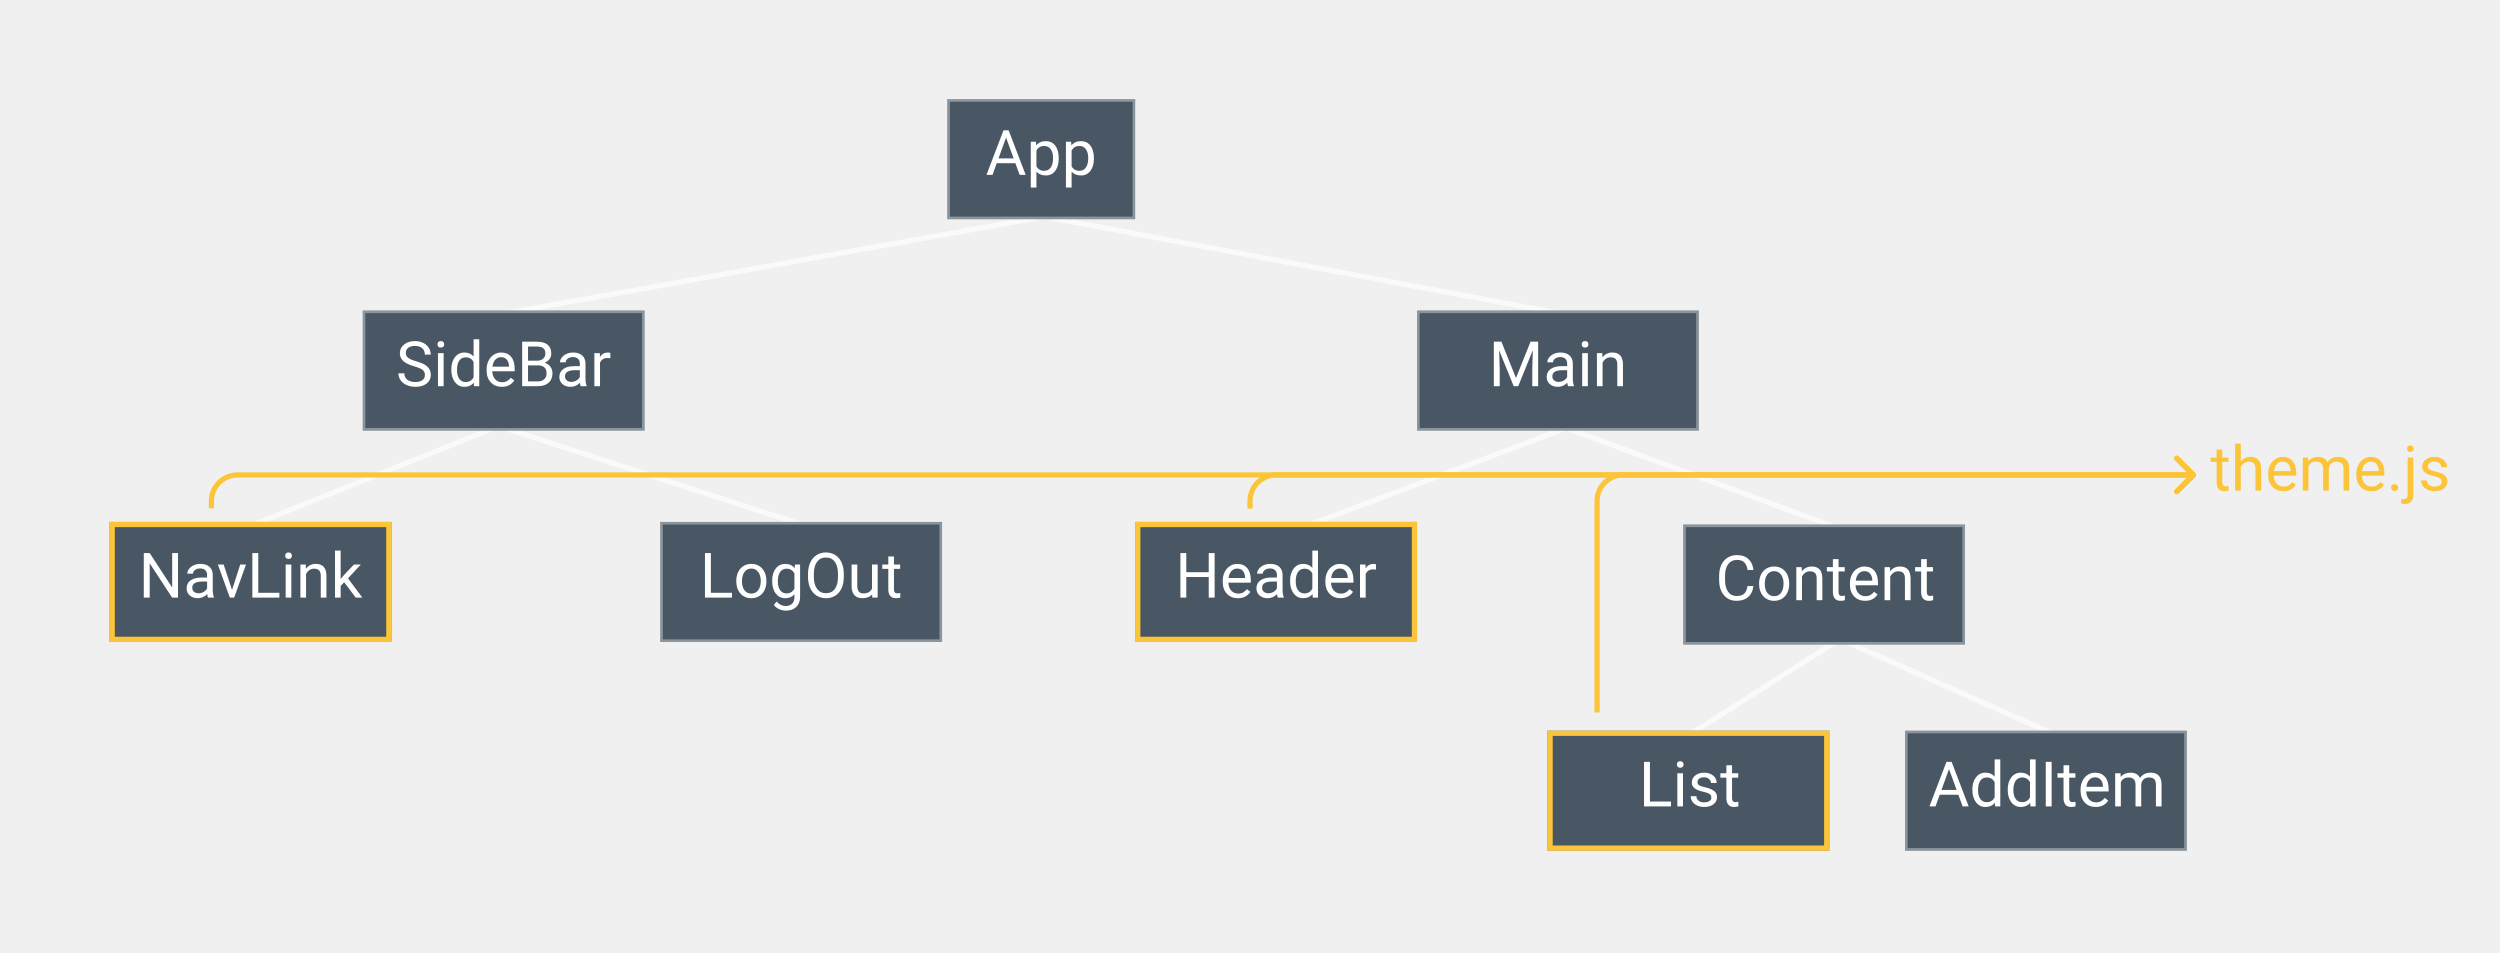
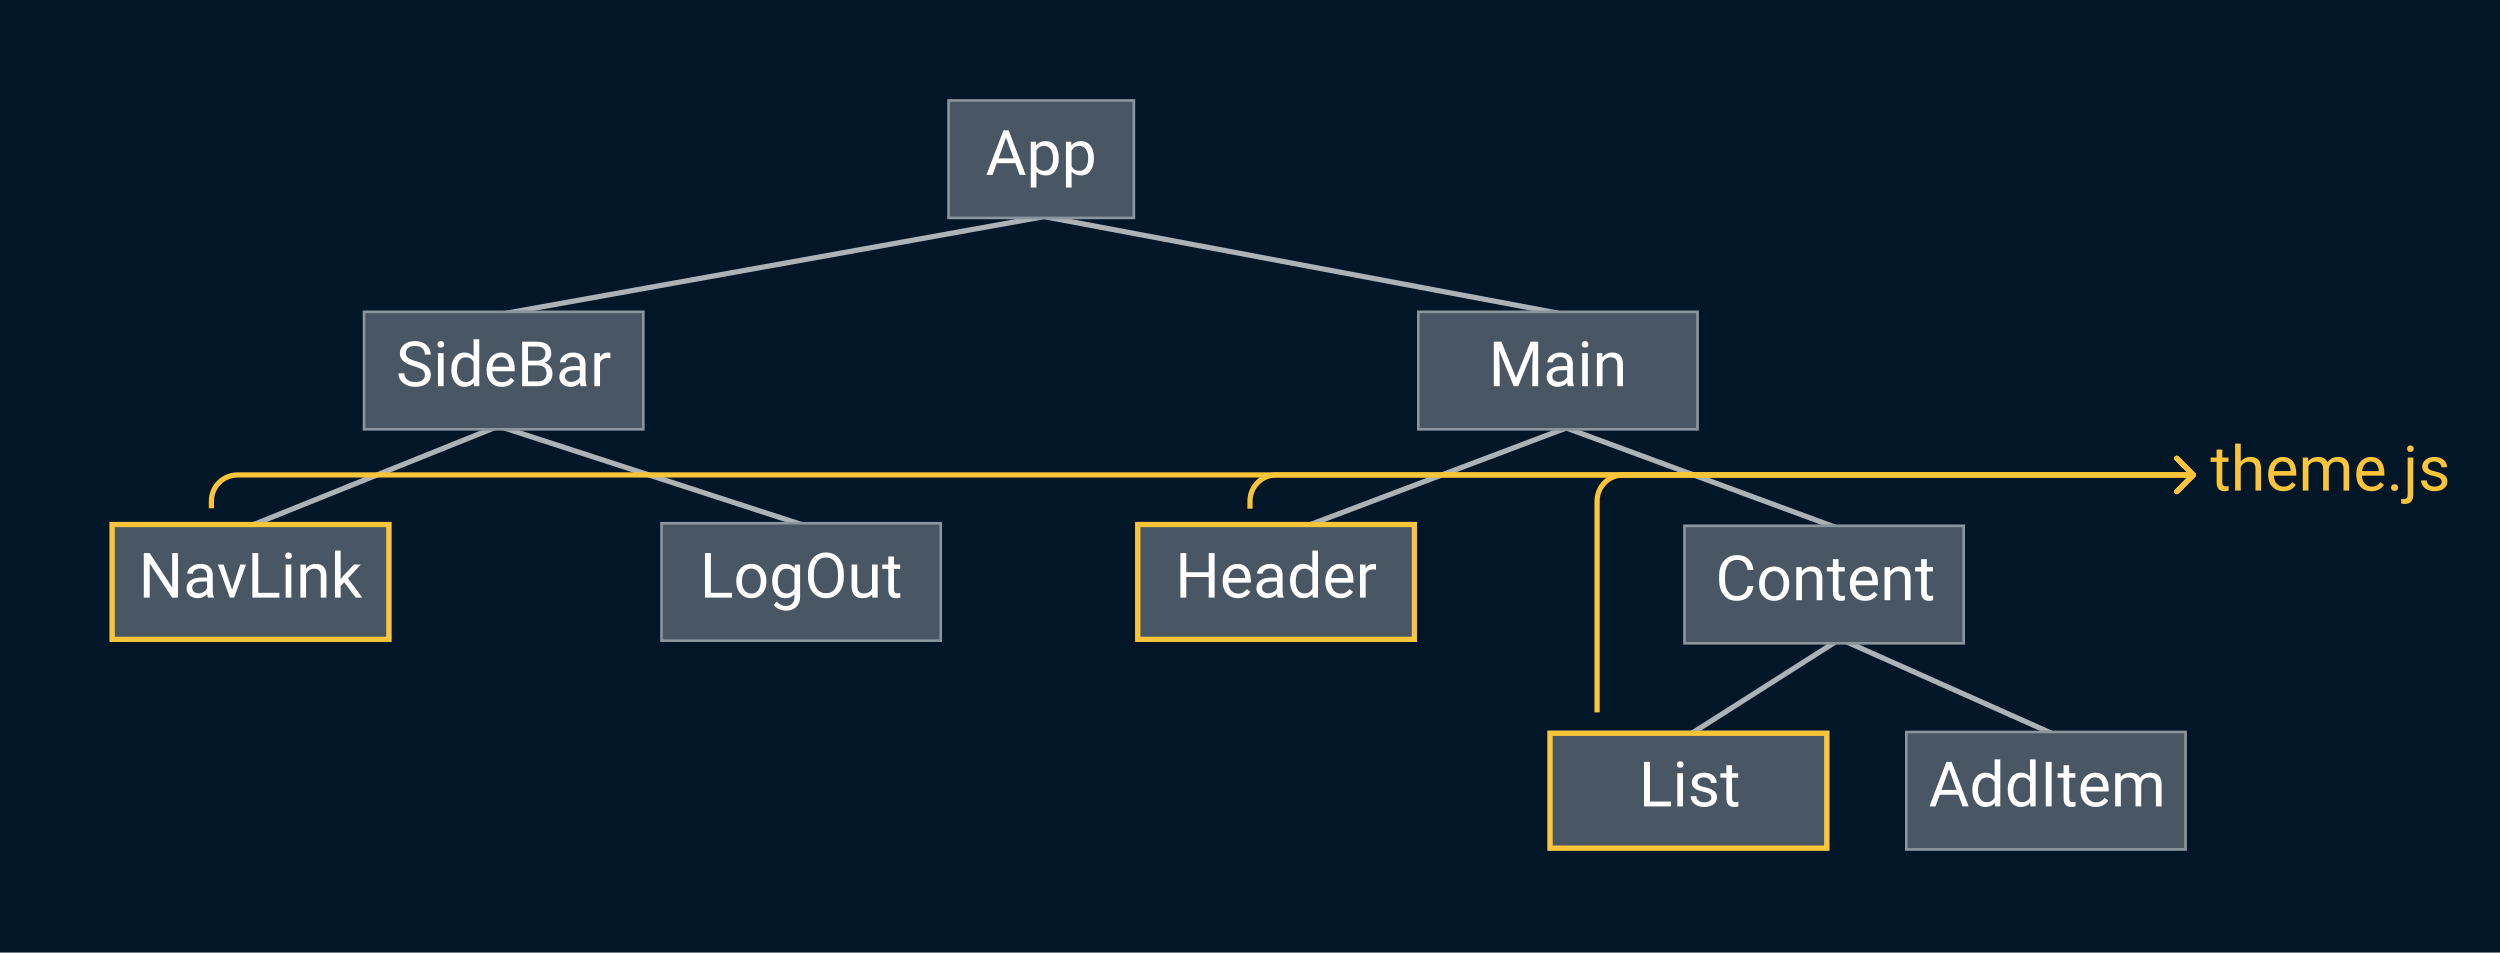
<svg xmlns="http://www.w3.org/2000/svg" width="958" height="365" viewBox="0 0 958 365" fill="none">
  <g clip-path="url(#clip0)">
-     <line x1="400.185" y1="83.017" x2="597.185" y2="120.017" stroke="white" stroke-opacity="0.67" stroke-width="2" />
-     <line x1="400.177" y1="82.984" x2="194.177" y2="119.984" stroke="white" stroke-opacity="0.67" stroke-width="2" />
-     <path d="M190.5 163.5L97.361 200.933" stroke="white" stroke-opacity="0.67" stroke-width="2" />
-     <line x1="190.309" y1="163.049" x2="307.309" y2="201.049" stroke="white" stroke-opacity="0.67" stroke-width="2" />
-     <line x1="600.353" y1="163.936" x2="441.353" y2="223.936" stroke="white" stroke-opacity="0.67" stroke-width="2" />
-     <line x1="600.346" y1="164.062" x2="703.346" y2="202.062" stroke="white" stroke-opacity="0.67" stroke-width="2" />
-     <line x1="703.537" y1="245.844" x2="648.537" y2="280.844" stroke="white" stroke-opacity="0.67" stroke-width="2" />
-     <line x1="703.407" y1="244.087" x2="786.407" y2="281.087" stroke="white" stroke-opacity="0.67" stroke-width="2" />
+     <rect width="958" height="365" fill="#011627" />
+     <line x1="400.185" y1="83.017" x2="597.185" y2="120.017" stroke="#ABB2B8" stroke-width="2" />
+     <line x1="400.177" y1="82.984" x2="194.177" y2="119.984" stroke="#ABB2B8" stroke-width="2" />
+     <path d="M190.5 163.5L97.361 200.933" stroke="#ABB2B8" stroke-width="2" />
+     <line x1="190.309" y1="163.049" x2="307.309" y2="201.049" stroke="#ABB2B8" stroke-width="2" />
+     <line x1="600.353" y1="163.936" x2="441.353" y2="223.936" stroke="#ABB2B8" stroke-width="2" />
+     <line x1="600.346" y1="164.062" x2="703.346" y2="202.062" stroke="#ABB2B8" stroke-width="2" />
+     <line x1="703.537" y1="245.844" x2="648.537" y2="280.844" stroke="#ABB2B8" stroke-width="2" />
+     <line x1="703.407" y1="244.087" x2="786.407" y2="281.087" stroke="#ABB2B8" stroke-width="2" />
    <path d="M363 38H435V84H363V38Z" fill="#485763" />
    <path d="M363.5 38.5H434.5V83.5H363.5V38.5Z" stroke="white" stroke-opacity="0.37" />
    <path d="M389.098 62.547H381.949L380.344 67H378.023L384.539 49.938H386.508L393.035 67H390.727L389.098 62.547ZM382.629 60.695H388.43L385.523 52.715L382.629 60.695ZM405.703 60.801C405.703 62.73 405.262 64.285 404.379 65.465C403.496 66.644 402.301 67.234 400.793 67.234C399.254 67.234 398.043 66.746 397.16 65.769V71.875H394.992V54.32H396.973L397.078 55.727C397.961 54.633 399.188 54.086 400.758 54.086C402.281 54.086 403.484 54.66 404.367 55.809C405.258 56.957 405.703 58.555 405.703 60.602V60.801ZM403.535 60.555C403.535 59.125 403.23 57.996 402.621 57.168C402.012 56.34 401.176 55.926 400.113 55.926C398.801 55.926 397.816 56.508 397.16 57.672V63.73C397.809 64.887 398.801 65.465 400.137 65.465C401.176 65.465 402 65.055 402.609 64.234C403.227 63.406 403.535 62.18 403.535 60.555ZM419.18 60.801C419.18 62.73 418.738 64.285 417.855 65.465C416.973 66.644 415.777 67.234 414.27 67.234C412.73 67.234 411.52 66.746 410.637 65.769V71.875H408.469V54.32H410.449L410.555 55.727C411.438 54.633 412.664 54.086 414.234 54.086C415.758 54.086 416.961 54.66 417.844 55.809C418.734 56.957 419.18 58.555 419.18 60.602V60.801ZM417.012 60.555C417.012 59.125 416.707 57.996 416.098 57.168C415.488 56.34 414.652 55.926 413.59 55.926C412.277 55.926 411.293 56.508 410.637 57.672V63.73C411.285 64.887 412.277 65.465 413.613 65.465C414.652 65.465 415.477 65.055 416.086 64.234C416.703 63.406 417.012 62.18 417.012 60.555Z" fill="white" />
    <path d="M139 119H247V165H139V119Z" fill="#485763" />
    <path d="M139.5 119.5H246.5V164.5H139.5V119.5Z" stroke="white" stroke-opacity="0.37" />
    <path d="M158.758 140.395C156.828 139.84 155.422 139.16 154.539 138.355C153.664 137.543 153.227 136.543 153.227 135.355C153.227 134.012 153.762 132.902 154.832 132.027C155.91 131.145 157.309 130.703 159.027 130.703C160.199 130.703 161.242 130.93 162.156 131.383C163.078 131.836 163.789 132.461 164.289 133.258C164.797 134.055 165.051 134.926 165.051 135.871H162.789C162.789 134.84 162.461 134.031 161.805 133.445C161.148 132.852 160.223 132.555 159.027 132.555C157.918 132.555 157.051 132.801 156.426 133.293C155.809 133.777 155.5 134.453 155.5 135.32C155.5 136.016 155.793 136.605 156.379 137.09C156.973 137.566 157.977 138.004 159.391 138.402C160.812 138.801 161.922 139.242 162.719 139.727C163.523 140.203 164.117 140.762 164.5 141.402C164.891 142.043 165.086 142.797 165.086 143.664C165.086 145.047 164.547 146.156 163.469 146.992C162.391 147.82 160.949 148.234 159.145 148.234C157.973 148.234 156.879 148.012 155.863 147.566C154.848 147.113 154.062 146.496 153.508 145.715C152.961 144.934 152.688 144.047 152.688 143.055H154.949C154.949 144.086 155.328 144.902 156.086 145.504C156.852 146.098 157.871 146.395 159.145 146.395C160.332 146.395 161.242 146.152 161.875 145.668C162.508 145.184 162.824 144.523 162.824 143.688C162.824 142.852 162.531 142.207 161.945 141.754C161.359 141.293 160.297 140.84 158.758 140.395ZM169.996 148H167.828V135.32H169.996V148ZM167.652 131.957C167.652 131.605 167.758 131.309 167.969 131.066C168.188 130.824 168.508 130.703 168.93 130.703C169.352 130.703 169.672 130.824 169.891 131.066C170.109 131.309 170.219 131.605 170.219 131.957C170.219 132.309 170.109 132.602 169.891 132.836C169.672 133.07 169.352 133.188 168.93 133.188C168.508 133.188 168.188 133.07 167.969 132.836C167.758 132.602 167.652 132.309 167.652 131.957ZM172.949 141.555C172.949 139.609 173.41 138.047 174.332 136.867C175.254 135.68 176.461 135.086 177.953 135.086C179.438 135.086 180.613 135.594 181.48 136.609V130H183.648V148H181.656L181.551 146.641C180.684 147.703 179.477 148.234 177.93 148.234C176.461 148.234 175.262 147.633 174.332 146.43C173.41 145.227 172.949 143.656 172.949 141.719V141.555ZM175.117 141.801C175.117 143.238 175.414 144.363 176.008 145.176C176.602 145.988 177.422 146.395 178.469 146.395C179.844 146.395 180.848 145.777 181.48 144.543V138.719C180.832 137.523 179.836 136.926 178.492 136.926C177.43 136.926 176.602 137.336 176.008 138.156C175.414 138.977 175.117 140.191 175.117 141.801ZM192.285 148.234C190.566 148.234 189.168 147.672 188.09 146.547C187.012 145.414 186.473 143.902 186.473 142.012V141.613C186.473 140.355 186.711 139.234 187.188 138.25C187.672 137.258 188.344 136.484 189.203 135.93C190.07 135.367 191.008 135.086 192.016 135.086C193.664 135.086 194.945 135.629 195.859 136.715C196.773 137.801 197.23 139.355 197.23 141.379V142.281H188.641C188.672 143.531 189.035 144.543 189.73 145.316C190.434 146.082 191.324 146.465 192.402 146.465C193.168 146.465 193.816 146.309 194.348 145.996C194.879 145.684 195.344 145.27 195.742 144.754L197.066 145.785C196.004 147.418 194.41 148.234 192.285 148.234ZM192.016 136.867C191.141 136.867 190.406 137.188 189.812 137.828C189.219 138.461 188.852 139.352 188.711 140.5H195.062V140.336C195 139.234 194.703 138.383 194.172 137.781C193.641 137.172 192.922 136.867 192.016 136.867ZM200.09 148V130.938H205.668C207.52 130.938 208.91 131.32 209.84 132.086C210.777 132.852 211.246 133.984 211.246 135.484C211.246 136.281 211.02 136.988 210.566 137.605C210.113 138.215 209.496 138.688 208.715 139.023C209.637 139.281 210.363 139.773 210.895 140.5C211.434 141.219 211.703 142.078 211.703 143.078C211.703 144.609 211.207 145.812 210.215 146.688C209.223 147.562 207.82 148 206.008 148H200.09ZM202.34 140.02V146.16H206.055C207.102 146.16 207.926 145.891 208.527 145.352C209.137 144.805 209.441 144.055 209.441 143.102C209.441 141.047 208.324 140.02 206.09 140.02H202.34ZM202.34 138.215H205.738C206.723 138.215 207.508 137.969 208.094 137.477C208.688 136.984 208.984 136.316 208.984 135.473C208.984 134.535 208.711 133.855 208.164 133.434C207.617 133.004 206.785 132.789 205.668 132.789H202.34V138.215ZM222.531 148C222.406 147.75 222.305 147.305 222.227 146.664C221.219 147.711 220.016 148.234 218.617 148.234C217.367 148.234 216.34 147.883 215.535 147.18C214.738 146.469 214.34 145.57 214.34 144.484C214.34 143.164 214.84 142.141 215.84 141.414C216.848 140.68 218.262 140.312 220.082 140.312H222.191V139.316C222.191 138.559 221.965 137.957 221.512 137.512C221.059 137.059 220.391 136.832 219.508 136.832C218.734 136.832 218.086 137.027 217.562 137.418C217.039 137.809 216.777 138.281 216.777 138.836H214.598C214.598 138.203 214.82 137.594 215.266 137.008C215.719 136.414 216.328 135.945 217.094 135.602C217.867 135.258 218.715 135.086 219.637 135.086C221.098 135.086 222.242 135.453 223.07 136.188C223.898 136.914 224.328 137.918 224.359 139.199V145.035C224.359 146.199 224.508 147.125 224.805 147.812V148H222.531ZM218.934 146.348C219.613 146.348 220.258 146.172 220.867 145.82C221.477 145.469 221.918 145.012 222.191 144.449V141.848H220.492C217.836 141.848 216.508 142.625 216.508 144.18C216.508 144.859 216.734 145.391 217.188 145.773C217.641 146.156 218.223 146.348 218.934 146.348ZM233.887 137.266C233.559 137.211 233.203 137.184 232.82 137.184C231.398 137.184 230.434 137.789 229.926 139V148H227.758V135.32H229.867L229.902 136.785C230.613 135.652 231.621 135.086 232.926 135.086C233.348 135.086 233.668 135.141 233.887 135.25V137.266Z" fill="white" />
    <path d="M543 119H651V165H543V119Z" fill="#485763" />
    <path d="M543.5 119.5H650.5V164.5H543.5V119.5Z" stroke="white" stroke-opacity="0.37" />
    <path d="M575.344 130.938L580.922 144.859L586.5 130.938H589.418V148H587.168V141.355L587.379 134.184L581.777 148H580.055L574.465 134.219L574.688 141.355V148H572.438V130.938H575.344ZM600.879 148C600.754 147.75 600.652 147.305 600.574 146.664C599.566 147.711 598.363 148.234 596.965 148.234C595.715 148.234 594.688 147.883 593.883 147.18C593.086 146.469 592.688 145.57 592.688 144.484C592.688 143.164 593.188 142.141 594.188 141.414C595.195 140.68 596.609 140.312 598.43 140.312H600.539V139.316C600.539 138.559 600.312 137.957 599.859 137.512C599.406 137.059 598.738 136.832 597.855 136.832C597.082 136.832 596.434 137.027 595.91 137.418C595.387 137.809 595.125 138.281 595.125 138.836H592.945C592.945 138.203 593.168 137.594 593.613 137.008C594.066 136.414 594.676 135.945 595.441 135.602C596.215 135.258 597.062 135.086 597.984 135.086C599.445 135.086 600.59 135.453 601.418 136.188C602.246 136.914 602.676 137.918 602.707 139.199V145.035C602.707 146.199 602.855 147.125 603.152 147.812V148H600.879ZM597.281 146.348C597.961 146.348 598.605 146.172 599.215 145.82C599.824 145.469 600.266 145.012 600.539 144.449V141.848H598.84C596.184 141.848 594.855 142.625 594.855 144.18C594.855 144.859 595.082 145.391 595.535 145.773C595.988 146.156 596.57 146.348 597.281 146.348ZM608.461 148H606.293V135.32H608.461V148ZM606.117 131.957C606.117 131.605 606.223 131.309 606.434 131.066C606.652 130.824 606.973 130.703 607.395 130.703C607.816 130.703 608.137 130.824 608.355 131.066C608.574 131.309 608.684 131.605 608.684 131.957C608.684 132.309 608.574 132.602 608.355 132.836C608.137 133.07 607.816 133.188 607.395 133.188C606.973 133.188 606.652 133.07 606.434 132.836C606.223 132.602 606.117 132.309 606.117 131.957ZM613.992 135.32L614.062 136.914C615.031 135.695 616.297 135.086 617.859 135.086C620.539 135.086 621.891 136.598 621.914 139.621V148H619.746V139.609C619.738 138.695 619.527 138.02 619.113 137.582C618.707 137.145 618.07 136.926 617.203 136.926C616.5 136.926 615.883 137.113 615.352 137.488C614.82 137.863 614.406 138.355 614.109 138.965V148H611.941V135.32H613.992Z" fill="white" />
    <path d="M42 200H150V246H42V200Z" fill="#485763" />
    <path d="M42.5 200.5H149.5V245.5H42.5V200.5Z" stroke="white" stroke-opacity="0.37" />
    <path d="M68.215 229H65.953L57.363 215.852V229H55.102V211.938H57.363L65.977 225.145V211.938H68.215V229ZM79.699 229C79.574 228.75 79.473 228.305 79.394 227.664C78.387 228.711 77.184 229.234 75.785 229.234C74.535 229.234 73.508 228.883 72.703 228.18C71.906 227.469 71.508 226.57 71.508 225.484C71.508 224.164 72.008 223.141 73.008 222.414C74.016 221.68 75.43 221.312 77.25 221.312H79.359V220.316C79.359 219.559 79.133 218.957 78.68 218.512C78.227 218.059 77.559 217.832 76.676 217.832C75.902 217.832 75.254 218.027 74.731 218.418C74.207 218.809 73.945 219.281 73.945 219.836H71.766C71.766 219.203 71.988 218.594 72.434 218.008C72.887 217.414 73.496 216.945 74.262 216.602C75.035 216.258 75.883 216.086 76.805 216.086C78.266 216.086 79.41 216.453 80.238 217.188C81.066 217.914 81.496 218.918 81.527 220.199V226.035C81.527 227.199 81.676 228.125 81.973 228.812V229H79.699ZM76.102 227.348C76.781 227.348 77.426 227.172 78.035 226.82C78.644 226.469 79.086 226.012 79.359 225.449V222.848H77.66C75.004 222.848 73.676 223.625 73.676 225.18C73.676 225.859 73.902 226.391 74.356 226.773C74.809 227.156 75.391 227.348 76.102 227.348ZM88.922 226.059L92.062 216.32H94.277L89.731 229H88.078L83.484 216.32H85.699L88.922 226.059ZM98.965 227.16H107.051V229H96.703V211.938H98.965V227.16ZM111.633 229H109.465V216.32H111.633V229ZM109.289 212.957C109.289 212.605 109.395 212.309 109.605 212.066C109.824 211.824 110.145 211.703 110.566 211.703C110.988 211.703 111.309 211.824 111.527 212.066C111.746 212.309 111.855 212.605 111.855 212.957C111.855 213.309 111.746 213.602 111.527 213.836C111.309 214.07 110.988 214.188 110.566 214.188C110.145 214.188 109.824 214.07 109.605 213.836C109.395 213.602 109.289 213.309 109.289 212.957ZM117.164 216.32L117.234 217.914C118.203 216.695 119.469 216.086 121.031 216.086C123.711 216.086 125.062 217.598 125.086 220.621V229H122.918V220.609C122.91 219.695 122.699 219.02 122.285 218.582C121.879 218.145 121.242 217.926 120.375 217.926C119.672 217.926 119.055 218.113 118.523 218.488C117.992 218.863 117.578 219.355 117.281 219.965V229H115.113V216.32H117.164ZM131.895 223.129L130.535 224.547V229H128.367V211H130.535V221.887L131.695 220.492L135.645 216.32H138.281L133.348 221.617L138.855 229H136.312L131.895 223.129Z" fill="white" />
    <path d="M253 200H361V246H253V200Z" fill="#485763" />
    <path d="M253.5 200.5H360.5V245.5H253.5V200.5Z" stroke="white" stroke-opacity="0.37" />
    <path d="M272.406 227.16H280.492V229H270.145V211.938H272.406V227.16ZM282.145 222.543C282.145 221.301 282.387 220.184 282.871 219.191C283.363 218.199 284.043 217.434 284.91 216.895C285.785 216.355 286.781 216.086 287.898 216.086C289.625 216.086 291.02 216.684 292.082 217.879C293.152 219.074 293.688 220.664 293.688 222.648V222.801C293.688 224.035 293.449 225.145 292.973 226.129C292.504 227.105 291.828 227.867 290.945 228.414C290.07 228.961 289.062 229.234 287.922 229.234C286.203 229.234 284.809 228.637 283.738 227.441C282.676 226.246 282.145 224.664 282.145 222.695V222.543ZM284.324 222.801C284.324 224.207 284.648 225.336 285.297 226.188C285.953 227.039 286.828 227.465 287.922 227.465C289.023 227.465 289.898 227.035 290.547 226.176C291.195 225.309 291.52 224.098 291.52 222.543C291.52 221.152 291.188 220.027 290.523 219.168C289.867 218.301 288.992 217.867 287.898 217.867C286.828 217.867 285.965 218.293 285.309 219.145C284.652 219.996 284.324 221.215 284.324 222.801ZM295.891 222.555C295.891 220.578 296.348 219.008 297.262 217.844C298.176 216.672 299.387 216.086 300.895 216.086C302.441 216.086 303.648 216.633 304.516 217.727L304.621 216.32H306.602V228.695C306.602 230.336 306.113 231.629 305.137 232.574C304.168 233.52 302.863 233.992 301.223 233.992C300.309 233.992 299.414 233.797 298.539 233.406C297.664 233.016 296.996 232.48 296.535 231.801L297.66 230.5C298.59 231.648 299.727 232.223 301.07 232.223C302.125 232.223 302.945 231.926 303.531 231.332C304.125 230.738 304.422 229.902 304.422 228.824V227.734C303.555 228.734 302.371 229.234 300.871 229.234C299.387 229.234 298.184 228.637 297.262 227.441C296.348 226.246 295.891 224.617 295.891 222.555ZM298.07 222.801C298.07 224.23 298.363 225.355 298.949 226.176C299.535 226.988 300.355 227.395 301.41 227.395C302.777 227.395 303.781 226.773 304.422 225.531V219.742C303.758 218.531 302.762 217.926 301.434 217.926C300.379 217.926 299.555 218.336 298.961 219.156C298.367 219.977 298.07 221.191 298.07 222.801ZM323.348 221.02C323.348 222.691 323.066 224.152 322.504 225.402C321.941 226.645 321.145 227.594 320.113 228.25C319.082 228.906 317.879 229.234 316.504 229.234C315.16 229.234 313.969 228.906 312.93 228.25C311.891 227.586 311.082 226.645 310.504 225.426C309.934 224.199 309.641 222.781 309.625 221.172V219.941C309.625 218.301 309.91 216.852 310.48 215.594C311.051 214.336 311.855 213.375 312.895 212.711C313.941 212.039 315.137 211.703 316.48 211.703C317.848 211.703 319.051 212.035 320.09 212.699C321.137 213.355 321.941 214.312 322.504 215.57C323.066 216.82 323.348 218.277 323.348 219.941V221.02ZM321.109 219.918C321.109 217.895 320.703 216.344 319.891 215.266C319.078 214.18 317.941 213.637 316.48 213.637C315.059 213.637 313.938 214.18 313.117 215.266C312.305 216.344 311.887 217.844 311.863 219.766V221.02C311.863 222.98 312.273 224.523 313.094 225.648C313.922 226.766 315.059 227.324 316.504 227.324C317.957 227.324 319.082 226.797 319.879 225.742C320.676 224.68 321.086 223.16 321.109 221.184V219.918ZM334.211 227.746C333.367 228.738 332.129 229.234 330.496 229.234C329.145 229.234 328.113 228.844 327.402 228.062C326.699 227.273 326.344 226.109 326.336 224.57V216.32H328.504V224.512C328.504 226.434 329.285 227.395 330.848 227.395C332.504 227.395 333.605 226.777 334.152 225.543V216.32H336.32V229H334.258L334.211 227.746ZM342.566 213.25V216.32H344.934V217.996H342.566V225.859C342.566 226.367 342.672 226.75 342.883 227.008C343.094 227.258 343.453 227.383 343.961 227.383C344.211 227.383 344.555 227.336 344.992 227.242V229C344.422 229.156 343.867 229.234 343.328 229.234C342.359 229.234 341.629 228.941 341.137 228.355C340.645 227.77 340.398 226.938 340.398 225.859V217.996H338.09V216.32H340.398V213.25H342.566Z" fill="white" />
    <path d="M435 200H543V246H435V200Z" fill="#485763" />
    <path d="M435.5 200.5H542.5V245.5H435.5V200.5Z" stroke="white" stroke-opacity="0.37" />
    <path d="M465.445 229H463.184V221.113H454.582V229H452.332V211.938H454.582V219.273H463.184V211.938H465.445V229ZM474.363 229.234C472.645 229.234 471.246 228.672 470.168 227.547C469.09 226.414 468.551 224.902 468.551 223.012V222.613C468.551 221.355 468.789 220.234 469.266 219.25C469.75 218.258 470.422 217.484 471.281 216.93C472.148 216.367 473.086 216.086 474.094 216.086C475.742 216.086 477.023 216.629 477.938 217.715C478.852 218.801 479.309 220.355 479.309 222.379V223.281H470.719C470.75 224.531 471.113 225.543 471.809 226.316C472.512 227.082 473.402 227.465 474.48 227.465C475.246 227.465 475.895 227.309 476.426 226.996C476.957 226.684 477.422 226.27 477.82 225.754L479.145 226.785C478.082 228.418 476.488 229.234 474.363 229.234ZM474.094 217.867C473.219 217.867 472.484 218.188 471.891 218.828C471.297 219.461 470.93 220.352 470.789 221.5H477.141V221.336C477.078 220.234 476.781 219.383 476.25 218.781C475.719 218.172 475 217.867 474.094 217.867ZM489.656 229C489.531 228.75 489.43 228.305 489.352 227.664C488.344 228.711 487.141 229.234 485.742 229.234C484.492 229.234 483.465 228.883 482.66 228.18C481.863 227.469 481.465 226.57 481.465 225.484C481.465 224.164 481.965 223.141 482.965 222.414C483.973 221.68 485.387 221.312 487.207 221.312H489.316V220.316C489.316 219.559 489.09 218.957 488.637 218.512C488.184 218.059 487.516 217.832 486.633 217.832C485.859 217.832 485.211 218.027 484.688 218.418C484.164 218.809 483.902 219.281 483.902 219.836H481.723C481.723 219.203 481.945 218.594 482.391 218.008C482.844 217.414 483.453 216.945 484.219 216.602C484.992 216.258 485.84 216.086 486.762 216.086C488.223 216.086 489.367 216.453 490.195 217.188C491.023 217.914 491.453 218.918 491.484 220.199V226.035C491.484 227.199 491.633 228.125 491.93 228.812V229H489.656ZM486.059 227.348C486.738 227.348 487.383 227.172 487.992 226.82C488.602 226.469 489.043 226.012 489.316 225.449V222.848H487.617C484.961 222.848 483.633 223.625 483.633 225.18C483.633 225.859 483.859 226.391 484.312 226.773C484.766 227.156 485.348 227.348 486.059 227.348ZM494.355 222.555C494.355 220.609 494.816 219.047 495.738 217.867C496.66 216.68 497.867 216.086 499.359 216.086C500.844 216.086 502.02 216.594 502.887 217.609V211H505.055V229H503.062L502.957 227.641C502.09 228.703 500.883 229.234 499.336 229.234C497.867 229.234 496.668 228.633 495.738 227.43C494.816 226.227 494.355 224.656 494.355 222.719V222.555ZM496.523 222.801C496.523 224.238 496.82 225.363 497.414 226.176C498.008 226.988 498.828 227.395 499.875 227.395C501.25 227.395 502.254 226.777 502.887 225.543V219.719C502.238 218.523 501.242 217.926 499.898 217.926C498.836 217.926 498.008 218.336 497.414 219.156C496.82 219.977 496.523 221.191 496.523 222.801ZM513.691 229.234C511.973 229.234 510.574 228.672 509.496 227.547C508.418 226.414 507.879 224.902 507.879 223.012V222.613C507.879 221.355 508.117 220.234 508.594 219.25C509.078 218.258 509.75 217.484 510.609 216.93C511.477 216.367 512.414 216.086 513.422 216.086C515.07 216.086 516.352 216.629 517.266 217.715C518.18 218.801 518.637 220.355 518.637 222.379V223.281H510.047C510.078 224.531 510.441 225.543 511.137 226.316C511.84 227.082 512.73 227.465 513.809 227.465C514.574 227.465 515.223 227.309 515.754 226.996C516.285 226.684 516.75 226.27 517.148 225.754L518.473 226.785C517.41 228.418 515.816 229.234 513.691 229.234ZM513.422 217.867C512.547 217.867 511.812 218.188 511.219 218.828C510.625 219.461 510.258 220.352 510.117 221.5H516.469V221.336C516.406 220.234 516.109 219.383 515.578 218.781C515.047 218.172 514.328 217.867 513.422 217.867ZM527.285 218.266C526.957 218.211 526.602 218.184 526.219 218.184C524.797 218.184 523.832 218.789 523.324 220V229H521.156V216.32H523.266L523.301 217.785C524.012 216.652 525.02 216.086 526.324 216.086C526.746 216.086 527.066 216.141 527.285 216.25V218.266Z" fill="white" />
    <path d="M645 201H753V247H645V201Z" fill="#485763" />
    <path d="M645.5 201.5H752.5V246.5H645.5V201.5Z" stroke="white" stroke-opacity="0.37" />
    <path d="M671.914 224.586C671.703 226.391 671.035 227.785 669.91 228.77C668.793 229.746 667.305 230.234 665.445 230.234C663.43 230.234 661.812 229.512 660.594 228.066C659.383 226.621 658.777 224.688 658.777 222.266V220.625C658.777 219.039 659.059 217.645 659.621 216.441C660.191 215.238 660.996 214.316 662.035 213.676C663.074 213.027 664.277 212.703 665.645 212.703C667.457 212.703 668.91 213.211 670.004 214.227C671.098 215.234 671.734 216.633 671.914 218.422H669.652C669.457 217.062 669.031 216.078 668.375 215.469C667.727 214.859 666.816 214.555 665.645 214.555C664.207 214.555 663.078 215.086 662.258 216.148C661.445 217.211 661.039 218.723 661.039 220.684V222.336C661.039 224.188 661.426 225.66 662.199 226.754C662.973 227.848 664.055 228.395 665.445 228.395C666.695 228.395 667.652 228.113 668.316 227.551C668.988 226.98 669.434 225.992 669.652 224.586H671.914ZM674.082 223.543C674.082 222.301 674.324 221.184 674.809 220.191C675.301 219.199 675.98 218.434 676.848 217.895C677.723 217.355 678.719 217.086 679.836 217.086C681.562 217.086 682.957 217.684 684.02 218.879C685.09 220.074 685.625 221.664 685.625 223.648V223.801C685.625 225.035 685.387 226.145 684.91 227.129C684.441 228.105 683.766 228.867 682.883 229.414C682.008 229.961 681 230.234 679.859 230.234C678.141 230.234 676.746 229.637 675.676 228.441C674.613 227.246 674.082 225.664 674.082 223.695V223.543ZM676.262 223.801C676.262 225.207 676.586 226.336 677.234 227.188C677.891 228.039 678.766 228.465 679.859 228.465C680.961 228.465 681.836 228.035 682.484 227.176C683.133 226.309 683.457 225.098 683.457 223.543C683.457 222.152 683.125 221.027 682.461 220.168C681.805 219.301 680.93 218.867 679.836 218.867C678.766 218.867 677.902 219.293 677.246 220.145C676.59 220.996 676.262 222.215 676.262 223.801ZM690.395 217.32L690.465 218.914C691.434 217.695 692.699 217.086 694.262 217.086C696.941 217.086 698.293 218.598 698.316 221.621V230H696.148V221.609C696.141 220.695 695.93 220.02 695.516 219.582C695.109 219.145 694.473 218.926 693.605 218.926C692.902 218.926 692.285 219.113 691.754 219.488C691.223 219.863 690.809 220.355 690.512 220.965V230H688.344V217.32H690.395ZM704.527 214.25V217.32H706.895V218.996H704.527V226.859C704.527 227.367 704.633 227.75 704.844 228.008C705.055 228.258 705.414 228.383 705.922 228.383C706.172 228.383 706.516 228.336 706.953 228.242V230C706.383 230.156 705.828 230.234 705.289 230.234C704.32 230.234 703.59 229.941 703.098 229.355C702.605 228.77 702.359 227.938 702.359 226.859V218.996H700.051V217.32H702.359V214.25H704.527ZM714.699 230.234C712.98 230.234 711.582 229.672 710.504 228.547C709.426 227.414 708.887 225.902 708.887 224.012V223.613C708.887 222.355 709.125 221.234 709.602 220.25C710.086 219.258 710.758 218.484 711.617 217.93C712.484 217.367 713.422 217.086 714.43 217.086C716.078 217.086 717.359 217.629 718.273 218.715C719.188 219.801 719.645 221.355 719.645 223.379V224.281H711.055C711.086 225.531 711.449 226.543 712.145 227.316C712.848 228.082 713.738 228.465 714.816 228.465C715.582 228.465 716.23 228.309 716.762 227.996C717.293 227.684 717.758 227.27 718.156 226.754L719.48 227.785C718.418 229.418 716.824 230.234 714.699 230.234ZM714.43 218.867C713.555 218.867 712.82 219.188 712.227 219.828C711.633 220.461 711.266 221.352 711.125 222.5H717.477V222.336C717.414 221.234 717.117 220.383 716.586 219.781C716.055 219.172 715.336 218.867 714.43 218.867ZM724.215 217.32L724.285 218.914C725.254 217.695 726.52 217.086 728.082 217.086C730.762 217.086 732.113 218.598 732.137 221.621V230H729.969V221.609C729.961 220.695 729.75 220.02 729.336 219.582C728.93 219.145 728.293 218.926 727.426 218.926C726.723 218.926 726.105 219.113 725.574 219.488C725.043 219.863 724.629 220.355 724.332 220.965V230H722.164V217.32H724.215ZM738.348 214.25V217.32H740.715V218.996H738.348V226.859C738.348 227.367 738.453 227.75 738.664 228.008C738.875 228.258 739.234 228.383 739.742 228.383C739.992 228.383 740.336 228.336 740.773 228.242V230C740.203 230.156 739.648 230.234 739.109 230.234C738.141 230.234 737.41 229.941 736.918 229.355C736.426 228.77 736.18 227.938 736.18 226.859V218.996H733.871V217.32H736.18V214.25H738.348Z" fill="white" />
    <path d="M593 280H701V326H593V280Z" fill="#485763" />
    <path d="M593.5 280.5H700.5V325.5H593.5V280.5Z" stroke="white" stroke-opacity="0.37" />
    <path d="M632.254 307.16H640.34V309H629.992V291.938H632.254V307.16ZM644.922 309H642.754V296.32H644.922V309ZM642.578 292.957C642.578 292.605 642.684 292.309 642.895 292.066C643.113 291.824 643.434 291.703 643.855 291.703C644.277 291.703 644.598 291.824 644.816 292.066C645.035 292.309 645.145 292.605 645.145 292.957C645.145 293.309 645.035 293.602 644.816 293.836C644.598 294.07 644.277 294.188 643.855 294.188C643.434 294.188 643.113 294.07 642.895 293.836C642.684 293.602 642.578 293.309 642.578 292.957ZM655.785 305.637C655.785 305.051 655.562 304.598 655.117 304.277C654.68 303.949 653.91 303.668 652.809 303.434C651.715 303.199 650.844 302.918 650.195 302.59C649.555 302.262 649.078 301.871 648.766 301.418C648.461 300.965 648.309 300.426 648.309 299.801C648.309 298.762 648.746 297.883 649.621 297.164C650.504 296.445 651.629 296.086 652.996 296.086C654.434 296.086 655.598 296.457 656.488 297.199C657.387 297.941 657.836 298.891 657.836 300.047H655.656C655.656 299.453 655.402 298.941 654.895 298.512C654.395 298.082 653.762 297.867 652.996 297.867C652.207 297.867 651.59 298.039 651.145 298.383C650.699 298.727 650.477 299.176 650.477 299.73C650.477 300.254 650.684 300.648 651.098 300.914C651.512 301.18 652.258 301.434 653.336 301.676C654.422 301.918 655.301 302.207 655.973 302.543C656.645 302.879 657.141 303.285 657.461 303.762C657.789 304.23 657.953 304.805 657.953 305.484C657.953 306.617 657.5 307.527 656.594 308.215C655.688 308.895 654.512 309.234 653.066 309.234C652.051 309.234 651.152 309.055 650.371 308.695C649.59 308.336 648.977 307.836 648.531 307.195C648.094 306.547 647.875 305.848 647.875 305.098H650.043C650.082 305.824 650.371 306.402 650.91 306.832C651.457 307.254 652.176 307.465 653.066 307.465C653.887 307.465 654.543 307.301 655.035 306.973C655.535 306.637 655.785 306.191 655.785 305.637ZM663.719 293.25V296.32H666.086V297.996H663.719V305.859C663.719 306.367 663.824 306.75 664.035 307.008C664.246 307.258 664.605 307.383 665.113 307.383C665.363 307.383 665.707 307.336 666.145 307.242V309C665.574 309.156 665.02 309.234 664.48 309.234C663.512 309.234 662.781 308.941 662.289 308.355C661.797 307.77 661.551 306.938 661.551 305.859V297.996H659.242V296.32H661.551V293.25H663.719Z" fill="white" />
    <path d="M730 280H838V326H730V280Z" fill="#485763" />
    <path d="M730.5 280.5H837.5V325.5H730.5V280.5Z" stroke="white" stroke-opacity="0.37" />
    <path d="M750.445 304.547H743.297L741.691 309H739.371L745.887 291.938H747.855L754.383 309H752.074L750.445 304.547ZM743.977 302.695H749.777L746.871 294.715L743.977 302.695ZM755.812 302.555C755.812 300.609 756.273 299.047 757.195 297.867C758.117 296.68 759.324 296.086 760.816 296.086C762.301 296.086 763.477 296.594 764.344 297.609V291H766.512V309H764.52L764.414 307.641C763.547 308.703 762.34 309.234 760.793 309.234C759.324 309.234 758.125 308.633 757.195 307.43C756.273 306.227 755.812 304.656 755.812 302.719V302.555ZM757.98 302.801C757.98 304.238 758.277 305.363 758.871 306.176C759.465 306.988 760.285 307.395 761.332 307.395C762.707 307.395 763.711 306.777 764.344 305.543V299.719C763.695 298.523 762.699 297.926 761.355 297.926C760.293 297.926 759.465 298.336 758.871 299.156C758.277 299.977 757.98 301.191 757.98 302.801ZM769.359 302.555C769.359 300.609 769.82 299.047 770.742 297.867C771.664 296.68 772.871 296.086 774.363 296.086C775.848 296.086 777.023 296.594 777.891 297.609V291H780.059V309H778.066L777.961 307.641C777.094 308.703 775.887 309.234 774.34 309.234C772.871 309.234 771.672 308.633 770.742 307.43C769.82 306.227 769.359 304.656 769.359 302.719V302.555ZM771.527 302.801C771.527 304.238 771.824 305.363 772.418 306.176C773.012 306.988 773.832 307.395 774.879 307.395C776.254 307.395 777.258 306.777 777.891 305.543V299.719C777.242 298.523 776.246 297.926 774.902 297.926C773.84 297.926 773.012 298.336 772.418 299.156C771.824 299.977 771.527 301.191 771.527 302.801ZM786.188 309H783.938V291.938H786.188V309ZM792.914 293.25V296.32H795.281V297.996H792.914V305.859C792.914 306.367 793.02 306.75 793.23 307.008C793.441 307.258 793.801 307.383 794.309 307.383C794.559 307.383 794.902 307.336 795.34 307.242V309C794.77 309.156 794.215 309.234 793.676 309.234C792.707 309.234 791.977 308.941 791.484 308.355C790.992 307.77 790.746 306.938 790.746 305.859V297.996H788.438V296.32H790.746V293.25H792.914ZM803.086 309.234C801.367 309.234 799.969 308.672 798.891 307.547C797.812 306.414 797.273 304.902 797.273 303.012V302.613C797.273 301.355 797.512 300.234 797.988 299.25C798.473 298.258 799.145 297.484 800.004 296.93C800.871 296.367 801.809 296.086 802.816 296.086C804.465 296.086 805.746 296.629 806.66 297.715C807.574 298.801 808.031 300.355 808.031 302.379V303.281H799.441C799.473 304.531 799.836 305.543 800.531 306.316C801.234 307.082 802.125 307.465 803.203 307.465C803.969 307.465 804.617 307.309 805.148 306.996C805.68 306.684 806.145 306.27 806.543 305.754L807.867 306.785C806.805 308.418 805.211 309.234 803.086 309.234ZM802.816 297.867C801.941 297.867 801.207 298.188 800.613 298.828C800.02 299.461 799.652 300.352 799.512 301.5H805.863V301.336C805.801 300.234 805.504 299.383 804.973 298.781C804.441 298.172 803.723 297.867 802.816 297.867ZM812.59 296.32L812.648 297.727C813.578 296.633 814.832 296.086 816.41 296.086C818.184 296.086 819.391 296.766 820.031 298.125C820.453 297.516 821 297.023 821.672 296.648C822.352 296.273 823.152 296.086 824.074 296.086C826.855 296.086 828.27 297.559 828.316 300.504V309H826.148V300.633C826.148 299.727 825.941 299.051 825.527 298.605C825.113 298.152 824.418 297.926 823.441 297.926C822.637 297.926 821.969 298.168 821.438 298.652C820.906 299.129 820.598 299.773 820.512 300.586V309H818.332V300.691C818.332 298.848 817.43 297.926 815.625 297.926C814.203 297.926 813.23 298.531 812.707 299.742V309H810.539V296.32H812.59Z" fill="white" />
    <path d="M436 201H542V245H436V201Z" stroke="#FCC438" stroke-width="2" />
    <path d="M594 281H700V325H594V281Z" stroke="#FCC438" stroke-width="2" />
    <path d="M43 201H149V245H43V201Z" stroke="#FCC438" stroke-width="2" />
    <path d="M851.582 172.25V175.32H853.949V176.996H851.582V184.859C851.582 185.367 851.688 185.75 851.898 186.008C852.109 186.258 852.469 186.383 852.977 186.383C853.227 186.383 853.57 186.336 854.008 186.242V188C853.438 188.156 852.883 188.234 852.344 188.234C851.375 188.234 850.645 187.941 850.152 187.355C849.66 186.77 849.414 185.938 849.414 184.859V176.996H847.105V175.32H849.414V172.25H851.582ZM858.66 176.855C859.621 175.676 860.871 175.086 862.41 175.086C865.09 175.086 866.441 176.598 866.465 179.621V188H864.297V179.609C864.289 178.695 864.078 178.02 863.664 177.582C863.258 177.145 862.621 176.926 861.754 176.926C861.051 176.926 860.434 177.113 859.902 177.488C859.371 177.863 858.957 178.355 858.66 178.965V188H856.492V170H858.66V176.855ZM874.973 188.234C873.254 188.234 871.855 187.672 870.777 186.547C869.699 185.414 869.16 183.902 869.16 182.012V181.613C869.16 180.355 869.398 179.234 869.875 178.25C870.359 177.258 871.031 176.484 871.891 175.93C872.758 175.367 873.695 175.086 874.703 175.086C876.352 175.086 877.633 175.629 878.547 176.715C879.461 177.801 879.918 179.355 879.918 181.379V182.281H871.328C871.359 183.531 871.723 184.543 872.418 185.316C873.121 186.082 874.012 186.465 875.09 186.465C875.855 186.465 876.504 186.309 877.035 185.996C877.566 185.684 878.031 185.27 878.43 184.754L879.754 185.785C878.691 187.418 877.098 188.234 874.973 188.234ZM874.703 176.867C873.828 176.867 873.094 177.188 872.5 177.828C871.906 178.461 871.539 179.352 871.398 180.5H877.75V180.336C877.688 179.234 877.391 178.383 876.859 177.781C876.328 177.172 875.609 176.867 874.703 176.867ZM884.477 175.32L884.535 176.727C885.465 175.633 886.719 175.086 888.297 175.086C890.07 175.086 891.277 175.766 891.918 177.125C892.34 176.516 892.887 176.023 893.559 175.648C894.238 175.273 895.039 175.086 895.961 175.086C898.742 175.086 900.156 176.559 900.203 179.504V188H898.035V179.633C898.035 178.727 897.828 178.051 897.414 177.605C897 177.152 896.305 176.926 895.328 176.926C894.523 176.926 893.855 177.168 893.324 177.652C892.793 178.129 892.484 178.773 892.398 179.586V188H890.219V179.691C890.219 177.848 889.316 176.926 887.512 176.926C886.09 176.926 885.117 177.531 884.594 178.742V188H882.426V175.32H884.477ZM908.746 188.234C907.027 188.234 905.629 187.672 904.551 186.547C903.473 185.414 902.934 183.902 902.934 182.012V181.613C902.934 180.355 903.172 179.234 903.648 178.25C904.133 177.258 904.805 176.484 905.664 175.93C906.531 175.367 907.469 175.086 908.477 175.086C910.125 175.086 911.406 175.629 912.32 176.715C913.234 177.801 913.691 179.355 913.691 181.379V182.281H905.102C905.133 183.531 905.496 184.543 906.191 185.316C906.895 186.082 907.785 186.465 908.863 186.465C909.629 186.465 910.277 186.309 910.809 185.996C911.34 185.684 911.805 185.27 912.203 184.754L913.527 185.785C912.465 187.418 910.871 188.234 908.746 188.234ZM908.477 176.867C907.602 176.867 906.867 177.188 906.273 177.828C905.68 178.461 905.312 179.352 905.172 180.5H911.523V180.336C911.461 179.234 911.164 178.383 910.633 177.781C910.102 177.172 909.383 176.867 908.477 176.867ZM916.258 186.863C916.258 186.488 916.367 186.176 916.586 185.926C916.812 185.676 917.148 185.551 917.594 185.551C918.039 185.551 918.375 185.676 918.602 185.926C918.836 186.176 918.953 186.488 918.953 186.863C918.953 187.223 918.836 187.523 918.602 187.766C918.375 188.008 918.039 188.129 917.594 188.129C917.148 188.129 916.812 188.008 916.586 187.766C916.367 187.523 916.258 187.223 916.258 186.863ZM924.777 175.32V189.465C924.777 191.902 923.672 193.121 921.461 193.121C920.984 193.121 920.543 193.051 920.137 192.91V191.176C920.387 191.238 920.715 191.27 921.121 191.27C921.605 191.27 921.973 191.137 922.223 190.871C922.48 190.613 922.609 190.16 922.609 189.512V175.32H924.777ZM922.387 171.957C922.387 171.613 922.492 171.32 922.703 171.078C922.922 170.828 923.238 170.703 923.652 170.703C924.074 170.703 924.395 170.824 924.613 171.066C924.832 171.309 924.941 171.605 924.941 171.957C924.941 172.309 924.832 172.602 924.613 172.836C924.395 173.07 924.074 173.188 923.652 173.188C923.23 173.188 922.914 173.07 922.703 172.836C922.492 172.602 922.387 172.309 922.387 171.957ZM935.664 184.637C935.664 184.051 935.441 183.598 934.996 183.277C934.559 182.949 933.789 182.668 932.688 182.434C931.594 182.199 930.723 181.918 930.074 181.59C929.434 181.262 928.957 180.871 928.645 180.418C928.34 179.965 928.188 179.426 928.188 178.801C928.188 177.762 928.625 176.883 929.5 176.164C930.383 175.445 931.508 175.086 932.875 175.086C934.312 175.086 935.477 175.457 936.367 176.199C937.266 176.941 937.715 177.891 937.715 179.047H935.535C935.535 178.453 935.281 177.941 934.773 177.512C934.273 177.082 933.641 176.867 932.875 176.867C932.086 176.867 931.469 177.039 931.023 177.383C930.578 177.727 930.355 178.176 930.355 178.73C930.355 179.254 930.562 179.648 930.977 179.914C931.391 180.18 932.137 180.434 933.215 180.676C934.301 180.918 935.18 181.207 935.852 181.543C936.523 181.879 937.02 182.285 937.34 182.762C937.668 183.23 937.832 183.805 937.832 184.484C937.832 185.617 937.379 186.527 936.473 187.215C935.566 187.895 934.391 188.234 932.945 188.234C931.93 188.234 931.031 188.055 930.25 187.695C929.469 187.336 928.855 186.836 928.41 186.195C927.973 185.547 927.754 184.848 927.754 184.098H929.922C929.961 184.824 930.25 185.402 930.789 185.832C931.336 186.254 932.055 186.465 932.945 186.465C933.766 186.465 934.422 186.301 934.914 185.973C935.414 185.637 935.664 185.191 935.664 184.637Z" fill="#FCC438" />
    <path d="M478.998 192L477.998 192L478.998 192ZM488.998 182L488.998 183L488.998 182ZM841.207 182.707C841.598 182.317 841.598 181.683 841.207 181.293L834.843 174.929C834.453 174.538 833.819 174.538 833.429 174.929C833.038 175.32 833.038 175.953 833.429 176.343L839.086 182L833.429 187.657C833.038 188.047 833.038 188.681 833.429 189.071C833.819 189.462 834.453 189.462 834.843 189.071L841.207 182.707ZM479.998 194.911L479.998 192L477.998 192L477.998 194.911L479.998 194.911ZM488.998 183L840.5 183L840.5 181L488.998 181L488.998 183ZM479.998 192C479.998 187.03 484.027 183 488.998 183L488.998 181C482.923 181 477.998 185.925 477.998 192L479.998 192Z" fill="#FCC438" />
    <path d="M81.011 192L80.011 192L81.011 192ZM91.011 182L91.011 181L91.011 182ZM841.207 182.707C841.598 182.317 841.598 181.683 841.207 181.293L834.843 174.929C834.453 174.538 833.819 174.538 833.429 174.929C833.038 175.319 833.038 175.953 833.429 176.343L839.086 182L833.429 187.657C833.038 188.047 833.038 188.68 833.429 189.071C833.819 189.462 834.453 189.462 834.843 189.071L841.207 182.707ZM82.011 194.77L82.011 192L80.011 192L80.011 194.77L82.011 194.77ZM91.011 183L840.5 183L840.5 181L91.011 181L91.011 183ZM82.011 192C82.011 187.029 86.04 183 91.011 183L91.011 181C84.936 181 80.011 185.925 80.011 192L82.011 192Z" fill="#FCC438" />
-     <path d="M612 192L613 192V192L612 192ZM622 182L622 181H622L622 182ZM841.207 182.707C841.598 182.317 841.598 181.683 841.207 181.293L834.843 174.929C834.453 174.538 833.819 174.538 833.429 174.929C833.038 175.319 833.038 175.953 833.429 176.343L839.086 182L833.429 187.657C833.038 188.047 833.038 188.681 833.429 189.071C833.819 189.462 834.453 189.462 834.843 189.071L841.207 182.707ZM613 273L613 192L611 192L611 273L613 273ZM622 183L840.5 183L840.5 181L622 181L622 183ZM613 192C613 187.029 617.029 183 622 183L622 181C615.925 181 611 185.925 611 192L613 192Z" fill="#FCC438" />
+     <path d="M612 192L613 192L612 192ZM622 182L622 181L622 182ZM841.207 182.707C841.598 182.317 841.598 181.683 841.207 181.293L834.843 174.929C834.453 174.538 833.819 174.538 833.429 174.929C833.038 175.319 833.038 175.953 833.429 176.343L839.086 182L833.429 187.657C833.038 188.047 833.038 188.681 833.429 189.071C833.819 189.462 834.453 189.462 834.843 189.071L841.207 182.707ZM613 273L613 192L611 192L611 273L613 273ZM622 183L840.5 183L840.5 181L622 181L622 183ZM613 192C613 187.029 617.029 183 622 183L622 181C615.925 181 611 185.925 611 192L613 192Z" fill="#FCC438" />
  </g>
  <defs>
    <clipPath id="clip0">
      <rect width="958" height="365" fill="white" />
    </clipPath>
  </defs>
</svg>
